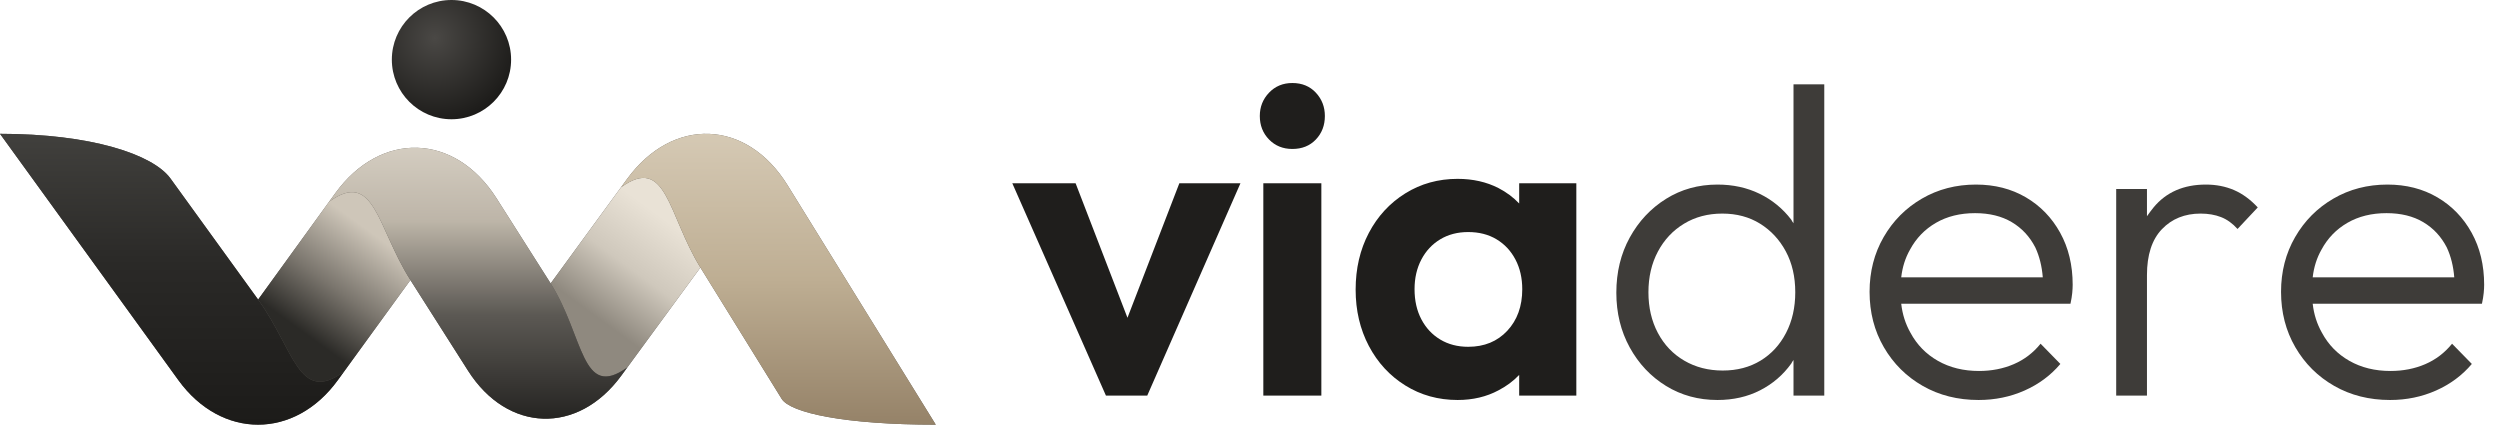
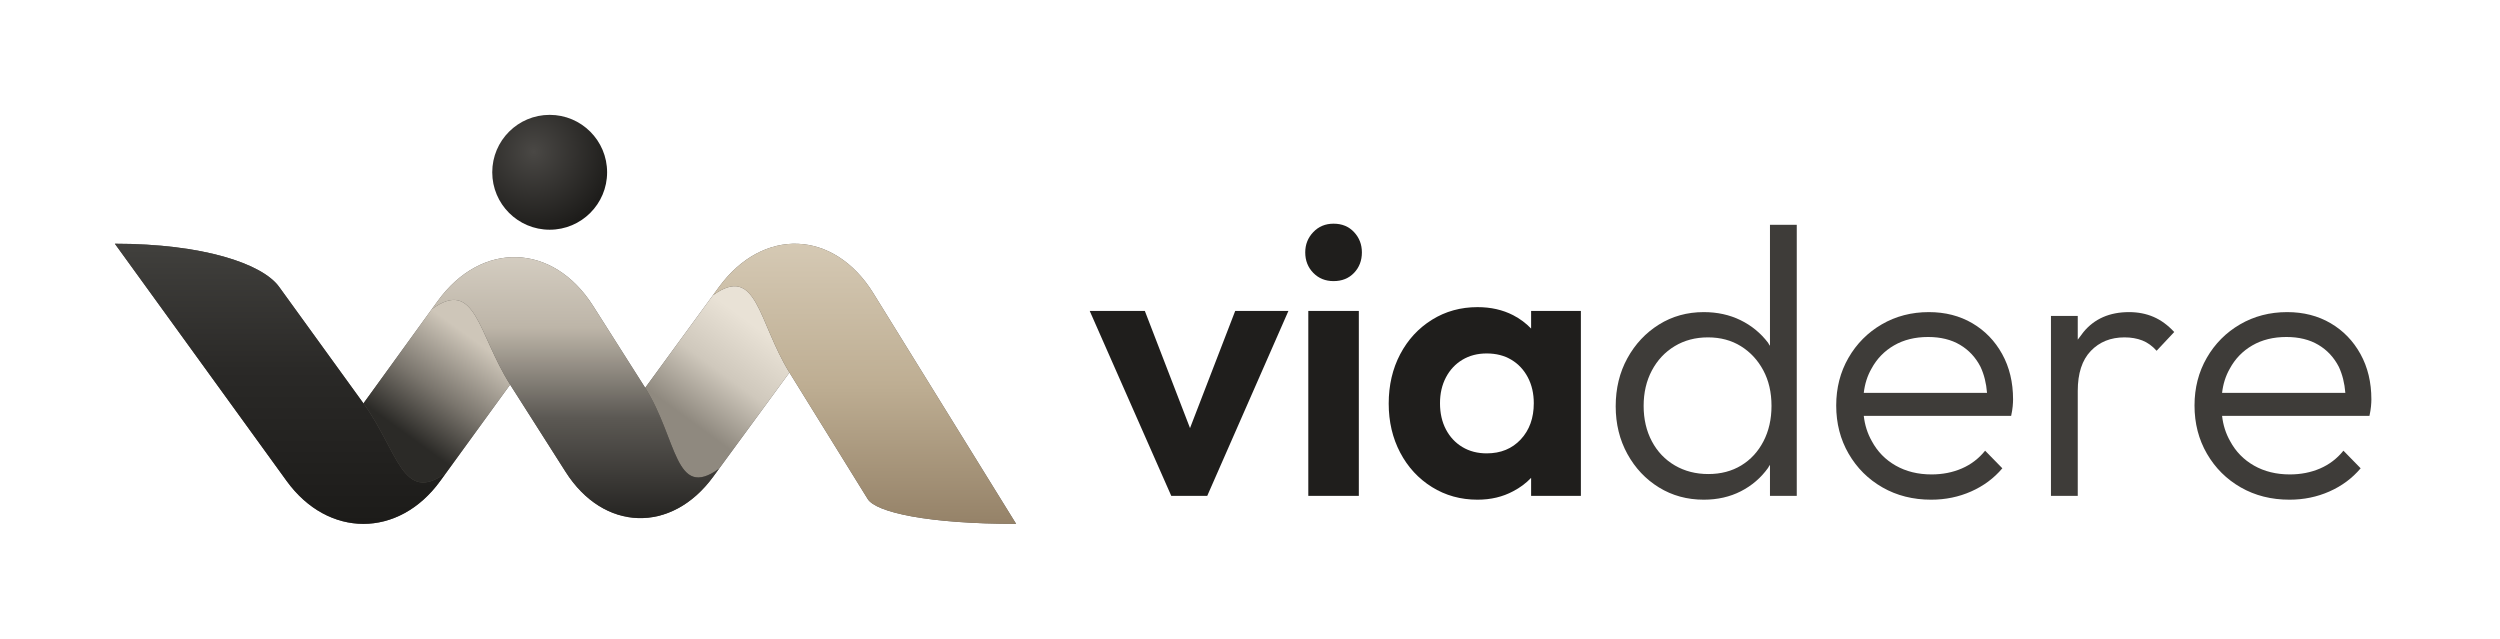
- <svg xmlns="http://www.w3.org/2000/svg" viewBox="0 0 859.47 146" width="859.47" height="146" role="img" aria-label="Viadere">
+ <svg xmlns="http://www.w3.org/2000/svg" viewBox="0 0 892.39 228" width="892.39" height="228" role="img" aria-label="Viadere">
  <defs>
    <radialGradient id="lh-d" cx="0.36" cy="0.32" r="0.72">
      <stop offset="0" stop-color="#4A4845" />
      <stop offset="1" stop-color="#1C1B19" />
    </radialGradient>
    <linearGradient id="lh-l0" x1="88.74" y1="102.99" x2="113.12" y2="69.37" gradientUnits="userSpaceOnUse">
      <stop offset="0" stop-color="#2B2A27" />
      <stop offset="0.45" stop-color="#7A756D" />
      <stop offset="1" stop-color="#CEC6B9" />
    </linearGradient>
    <linearGradient id="lh-l1" x1="189.31" y1="97.44" x2="213.49" y2="64.4" gradientUnits="userSpaceOnUse">
      <stop offset="0" stop-color="#8F897F" />
      <stop offset="0.5" stop-color="#CFC8BC" />
      <stop offset="1" stop-color="#E9E2D6" />
    </linearGradient>
    <linearGradient id="lh-f0" x1="0" y1="46" x2="0" y2="146" gradientUnits="userSpaceOnUse">
      <stop offset="0" stop-color="#41403D" />
      <stop offset="0.45" stop-color="#2A2927" />
      <stop offset="1" stop-color="#1C1B19" />
    </linearGradient>
    <linearGradient id="lh-f1" x1="0" y1="46" x2="0" y2="146" gradientUnits="userSpaceOnUse">
      <stop offset="0" stop-color="#D8D1C5" />
      <stop offset="0.3" stop-color="#BDB5A8" />
      <stop offset="0.62" stop-color="#5C5954" />
      <stop offset="1" stop-color="#22211F" />
    </linearGradient>
    <linearGradient id="lh-f2" x1="0" y1="46" x2="0" y2="146" gradientUnits="userSpaceOnUse">
      <stop offset="0" stop-color="#D5C9B4" />
      <stop offset="0.5" stop-color="#BEAE93" />
      <stop offset="1" stop-color="#958268" />
    </linearGradient>
  </defs>
-   <g transform="translate(0 0)">
+   <g transform="translate(41 41)">
    <path d="M0 46C31.34 46 52.61 53.08 58.62 61.38L88.74 102.99L115.22 66.49C130.87 44.9 156.4 45.68 170.7 68.18L189.31 97.44L215.59 61.52C231.34 40 256.71 40.99 270.74 63.66L321.71 146C290.37 146 271.7 141.91 268.73 137.12L240.79 91.98L213.57 129.17C198.67 149.53 174.45 148.74 160.91 127.45L141.09 96.28L116.14 130.69C101.32 151.11 76.1 151.1 61.31 130.67L0 46Z" fill="#5E5A54" />
    <path d="M88.74 102.99C101.18 120.16 102.65 139.14 118.23 127.81L141.09 96.28C129.64 78.27 128.81 57.95 113.12 69.37L88.74 102.99Z" fill="url(#lh-l0)" />
    <path d="M189.31 97.44C200.84 115.58 199.82 137.73 215.67 126.3L240.79 91.98C229.56 73.83 229.23 53.05 213.49 64.4L189.31 97.44Z" fill="url(#lh-l1)" />
    <path d="M0 46C31.34 46 52.61 53.08 58.62 61.38L88.74 102.99C101.18 120.16 102.65 139.14 118.23 127.81L116.14 130.69C101.32 151.11 76.1 151.1 61.31 130.67L0 46Z" fill="url(#lh-f0)" />
    <path d="M113.12 69.37L115.22 66.49C130.87 44.9 156.4 45.68 170.7 68.18L189.31 97.44C200.84 115.58 199.82 137.73 215.67 126.3L213.57 129.17C198.67 149.53 174.45 148.74 160.91 127.45L141.09 96.28C129.64 78.27 128.81 57.95 113.12 69.37Z" fill="url(#lh-f1)" />
    <path d="M213.49 64.4L215.59 61.52C231.34 40 256.71 40.99 270.74 63.66L321.71 146C290.37 146 271.7 141.91 268.73 137.12L240.79 91.98C229.56 73.83 229.23 53.05 213.49 64.4Z" fill="url(#lh-f2)" />
    <circle cx="155.21" cy="20.5" r="20.5" fill="url(#lh-d)" />
    <g transform="translate(347.71 136)">
      <g fill="#1F1E1C">
-         <path transform="translate(0 0) scale(0.1511387)" d="M215 0 2 -483H146L264 -177L382 -483H521L309 0Z" />
-         <path transform="translate(77.84 0) scale(0.1511387)" d="M58 0V-483H190V0ZM124 -561Q92 -561 71.0 -582.5Q50 -604 50 -636Q50 -667 71.0 -689.0Q92 -711 124 -711Q157 -711 177.5 -689.0Q198 -667 198 -636Q198 -604 177.5 -582.5Q157 -561 124 -561Z" />
-         <path transform="translate(114.11 0) scale(0.1511387)" d="M260 10Q194 10 141.0 -23.0Q88 -56 58.0 -113.0Q28 -170 28 -241Q28 -313 58.0 -370.0Q88 -427 141.0 -460.0Q194 -493 260 -493Q312 -493 353 -472Q380 -458 400 -437V-483H530V0H400V-47Q380 -26 353 -12Q312 10 260 10ZM284 -111Q339 -111 373.0 -147.5Q407 -184 407 -242Q407 -280 391.5 -309.5Q376 -339 348.5 -355.5Q321 -372 284 -372Q248 -372 220.5 -355.5Q193 -339 177.5 -309.5Q162 -280 162 -242Q162 -203 177.5 -173.5Q193 -144 220.5 -127.5Q248 -111 284 -111Z" />
+         <path transform="translate(0 0) scale(0.136646)" d="M215 0 2 -483H146L264 -177L382 -483H521L309 0Z" />
+         <path transform="translate(70.37 0) scale(0.136646)" d="M58 0V-483H190V0ZM124 -561Q92 -561 71.0 -582.5Q50 -604 50 -636Q50 -667 71.0 -689.0Q92 -711 124 -711Q157 -711 177.5 -689.0Q198 -667 198 -636Q198 -604 177.5 -582.5Q157 -561 124 -561Z" />
+         <path transform="translate(103.17 0) scale(0.136646)" d="M260 10Q194 10 141.0 -23.0Q88 -56 58.0 -113.0Q28 -170 28 -241Q28 -313 58.0 -370.0Q88 -427 141.0 -460.0Q194 -493 260 -493Q312 -493 353 -472Q380 -458 400 -437V-483H530V0H400V-47Q380 -26 353 -12Q312 10 260 10ZM284 -111Q339 -111 373.0 -147.5Q407 -184 407 -242Q407 -280 391.5 -309.5Q376 -339 348.5 -355.5Q321 -372 284 -372Q248 -372 220.5 -355.5Q193 -339 177.5 -309.5Q162 -280 162 -242Q162 -203 177.5 -173.5Q193 -144 220.5 -127.5Q248 -111 284 -111Z" />
      </g>
      <g fill="#3E3C39">
-         <path transform="translate(201.77 0) scale(0.1511387)" d="M271 10Q206 10 154.0 -22.0Q102 -54 71.5 -109.5Q41 -165 41 -234Q41 -304 71.5 -359.5Q102 -415 154.0 -447.5Q206 -480 271 -480Q324 -480 367.0 -459.0Q410 -438 439 -400Q441 -396 444 -392V-708H514V0H444V-81Q441 -77 439 -73Q411 -34 368.0 -12.0Q325 10 271 10ZM283 -57Q332 -57 369.0 -79.5Q406 -102 427.0 -142.5Q448 -183 448 -235Q448 -288 426.5 -328.0Q405 -368 368.0 -391.0Q331 -414 282.0 -414.0Q233 -414 195.0 -391.0Q157 -368 135.5 -327.5Q114 -287 114.0 -235.0Q114 -183 135.5 -142.5Q157 -102 195.5 -79.5Q234 -57 283 -57Z" />
-         <path transform="translate(288.98 0) scale(0.1511387)" d="M288 10Q217 10 161.0 -22.0Q105 -54 72.5 -110.0Q40 -166 40 -236Q40 -305 72.0 -360.5Q104 -416 159.0 -448.0Q214 -480 282 -480Q346 -480 395.5 -451.0Q445 -422 473.5 -370.5Q502 -319 502 -252Q502 -244 501.0 -233.5Q500 -223 497 -209H112Q116 -173 133 -143Q155 -102 195.5 -79.0Q236 -56 289 -56Q332 -56 368.0 -71.5Q404 -87 429 -118L474 -72Q441 -33 392.5 -11.5Q344 10 288 10ZM112 -269H434Q431 -307 417 -337Q398 -374 363.5 -394.5Q329 -415 280 -415Q229 -415 191.0 -393.0Q153 -371 132 -332Q116 -304 112 -269Z" />
-         <path transform="translate(369.08 0) scale(0.1511387)" d="M71 0V-470H141V-408Q148 -418 156 -428Q199 -480 275 -480Q310 -480 339.0 -467.5Q368 -455 393 -428L347 -379Q330 -398 309.5 -406.0Q289 -414 263 -414Q209 -414 175.0 -378.5Q141 -343 141 -274V0Z" />
-         <path transform="translate(430.44 0) scale(0.1511387)" d="M288 10Q217 10 161.0 -22.0Q105 -54 72.5 -110.0Q40 -166 40 -236Q40 -305 72.0 -360.5Q104 -416 159.0 -448.0Q214 -480 282 -480Q346 -480 395.5 -451.0Q445 -422 473.5 -370.5Q502 -319 502 -252Q502 -244 501.0 -233.5Q500 -223 497 -209H112Q116 -173 133 -143Q155 -102 195.5 -79.0Q236 -56 289 -56Q332 -56 368.0 -71.5Q404 -87 429 -118L474 -72Q441 -33 392.5 -11.5Q344 10 288 10ZM112 -269H434Q431 -307 417 -337Q398 -374 363.5 -394.5Q329 -415 280 -415Q229 -415 191.0 -393.0Q153 -371 132 -332Q116 -304 112 -269Z" />
+         <path transform="translate(182.42 0) scale(0.136646)" d="M271 10Q206 10 154.0 -22.0Q102 -54 71.5 -109.5Q41 -165 41 -234Q41 -304 71.5 -359.5Q102 -415 154.0 -447.5Q206 -480 271 -480Q324 -480 367.0 -459.0Q410 -438 439 -400Q441 -396 444 -392V-708H514V0H444V-81Q441 -77 439 -73Q411 -34 368.0 -12.0Q325 10 271 10ZM283 -57Q332 -57 369.0 -79.5Q406 -102 427.0 -142.5Q448 -183 448 -235Q448 -288 426.5 -328.0Q405 -368 368.0 -391.0Q331 -414 282.0 -414.0Q233 -414 195.0 -391.0Q157 -368 135.5 -327.5Q114 -287 114.0 -235.0Q114 -183 135.5 -142.5Q157 -102 195.5 -79.5Q234 -57 283 -57Z" />
+         <path transform="translate(261.27 0) scale(0.136646)" d="M288 10Q217 10 161.0 -22.0Q105 -54 72.5 -110.0Q40 -166 40 -236Q40 -305 72.0 -360.5Q104 -416 159.0 -448.0Q214 -480 282 -480Q346 -480 395.5 -451.0Q445 -422 473.5 -370.5Q502 -319 502 -252Q502 -244 501.0 -233.5Q500 -223 497 -209H112Q116 -173 133 -143Q155 -102 195.5 -79.0Q236 -56 289 -56Q332 -56 368.0 -71.5Q404 -87 429 -118L474 -72Q441 -33 392.5 -11.5Q344 10 288 10ZM112 -269H434Q431 -307 417 -337Q398 -374 363.5 -394.5Q329 -415 280 -415Q229 -415 191.0 -393.0Q153 -371 132 -332Q116 -304 112 -269Z" />
+         <path transform="translate(333.69 0) scale(0.136646)" d="M71 0V-470H141V-408Q148 -418 156 -428Q199 -480 275 -480Q310 -480 339.0 -467.5Q368 -455 393 -428L347 -379Q330 -398 309.5 -406.0Q289 -414 263 -414Q209 -414 175.0 -378.5Q141 -343 141 -274V0Z" />
+         <path transform="translate(389.17 0) scale(0.136646)" d="M288 10Q217 10 161.0 -22.0Q105 -54 72.5 -110.0Q40 -166 40 -236Q40 -305 72.0 -360.5Q104 -416 159.0 -448.0Q214 -480 282 -480Q346 -480 395.5 -451.0Q445 -422 473.5 -370.5Q502 -319 502 -252Q502 -244 501.0 -233.5Q500 -223 497 -209H112Q116 -173 133 -143Q155 -102 195.5 -79.0Q236 -56 289 -56Q332 -56 368.0 -71.5Q404 -87 429 -118L474 -72Q441 -33 392.5 -11.5Q344 10 288 10ZM112 -269H434Q431 -307 417 -337Q398 -374 363.5 -394.5Q329 -415 280 -415Q229 -415 191.0 -393.0Q153 -371 132 -332Q116 -304 112 -269Z" />
      </g>
    </g>
  </g>
</svg>
